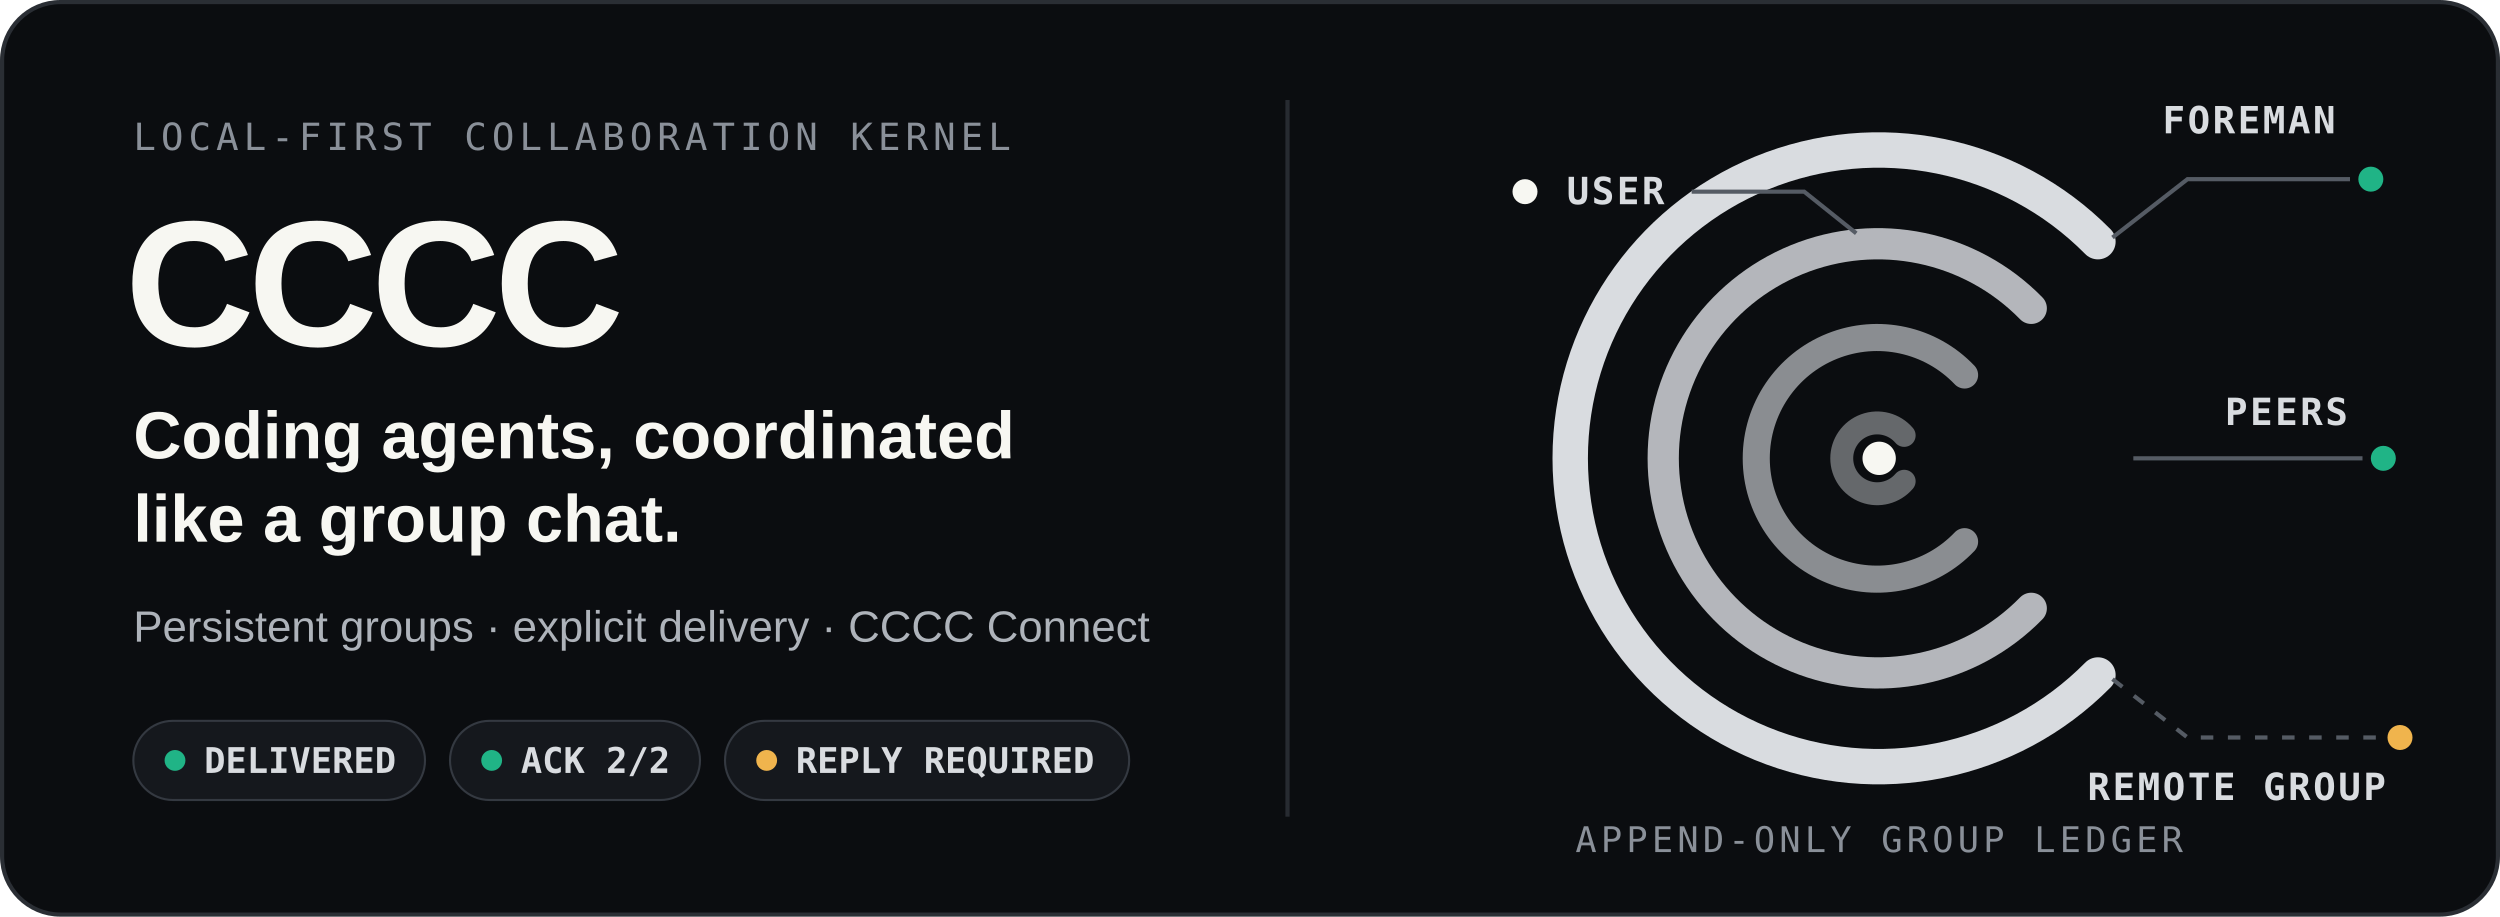
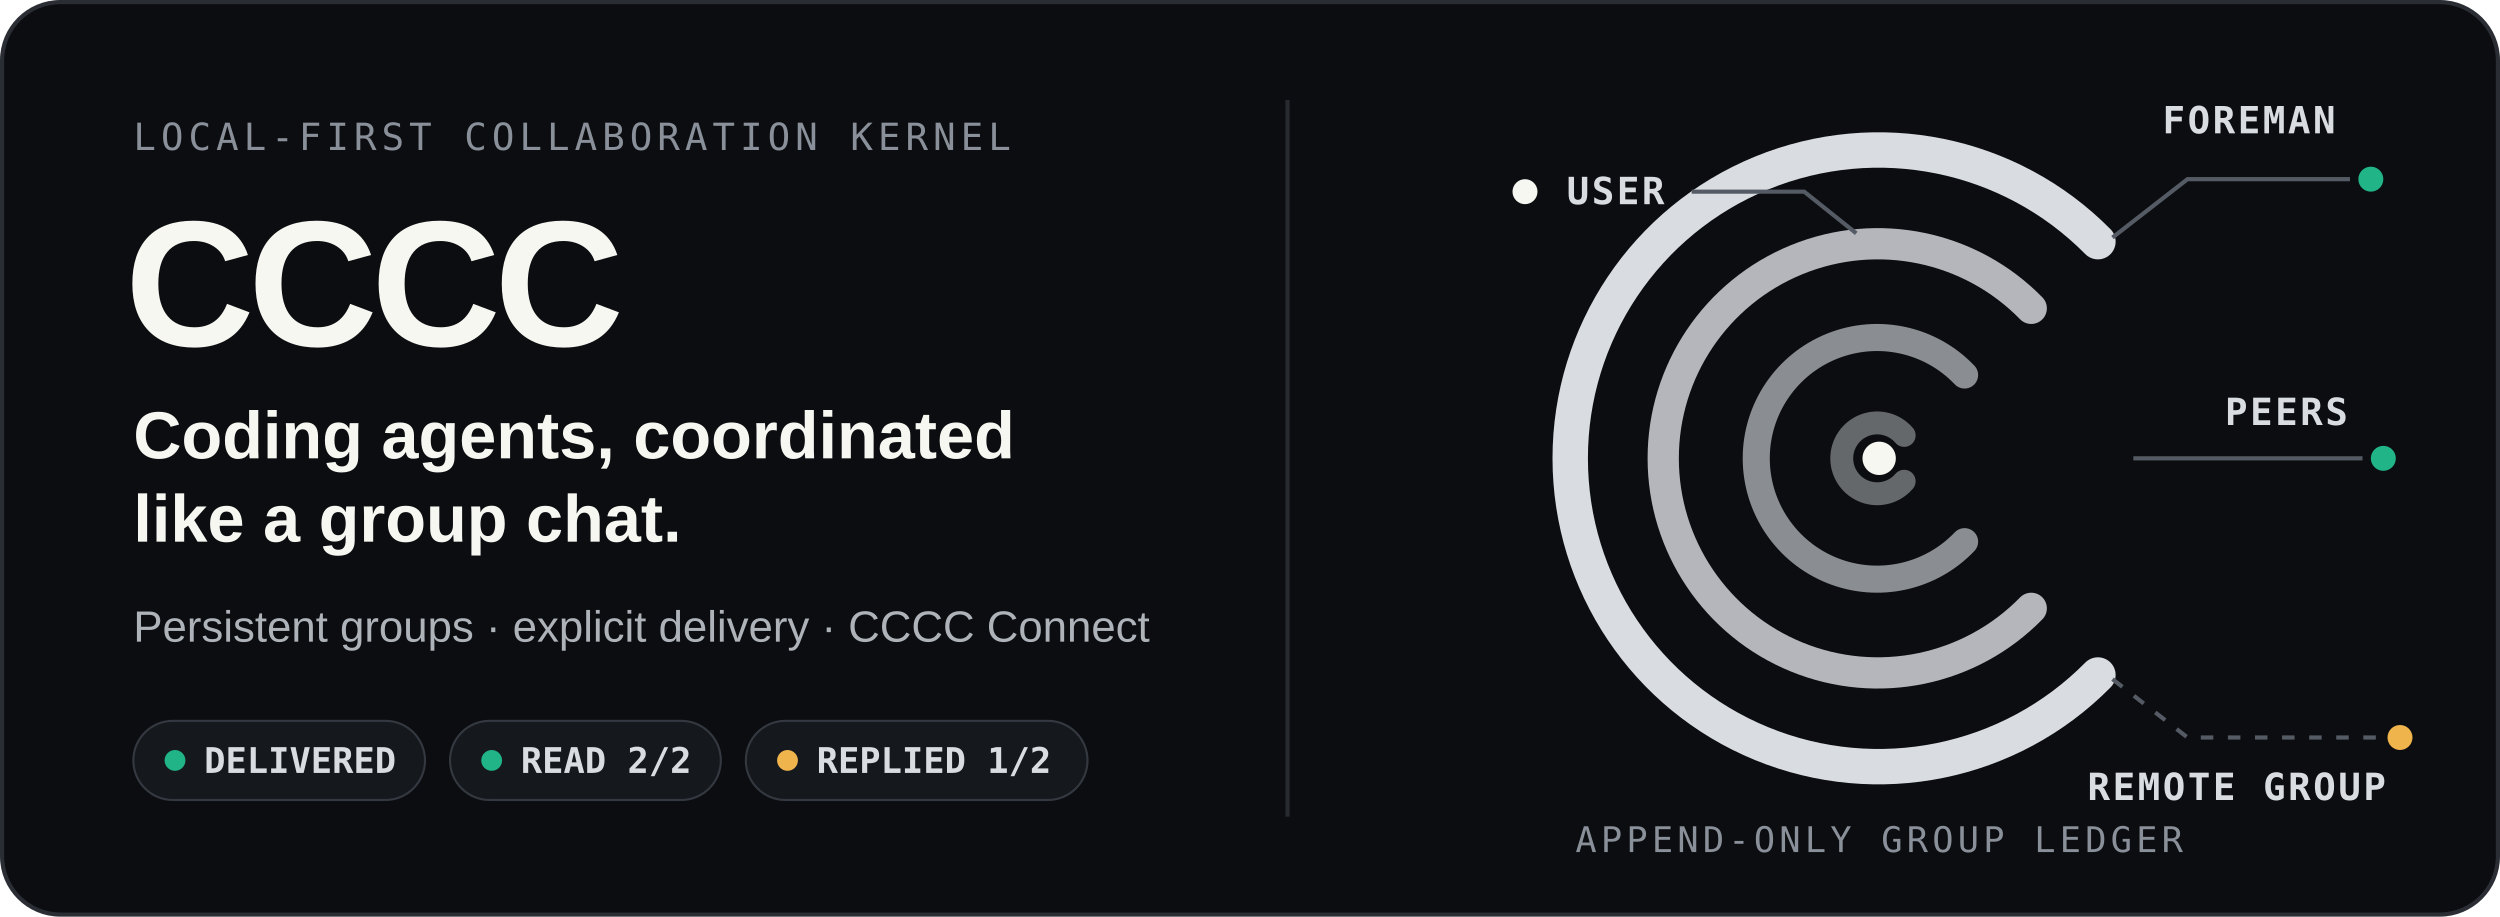
<svg xmlns="http://www.w3.org/2000/svg" width="100%" viewBox="0 0 1200 440" preserveAspectRatio="xMidYMid meet" role="img" aria-labelledby="title desc">
  <rect x="1" y="1" width="1198" height="438" rx="28" fill="#0B0D10" stroke="#2A2E34" stroke-width="2" />
  <path d="M618 48V392" stroke="#272B31" stroke-width="2" />
  <g font-family="ui-monospace, SFMono-Regular, Menlo, Consolas, monospace" font-size="18" letter-spacing="2.4" fill="#8A9099">
    <text x="64" y="72">LOCAL-FIRST COLLABORATION KERNEL</text>
  </g>
  <g font-family="-apple-system, BlinkMacSystemFont, 'Segoe UI', Arial, sans-serif">
    <text x="60" y="166" fill="#F7F7F2" font-size="86" font-weight="760" letter-spacing="-3">CCCC</text>
    <text x="64" y="220" fill="#F7F7F2" font-size="32" font-weight="650">Coding agents, coordinated</text>
    <text x="64" y="260" fill="#F7F7F2" font-size="32" font-weight="650">like a group chat.</text>
    <text x="64" y="308" fill="#AEB3BA" font-size="21">Persistent groups · explicit delivery · CCCC Connect</text>
  </g>
  <g font-family="ui-monospace, SFMono-Regular, Menlo, Consolas, monospace" font-size="17" font-weight="600">
    <g transform="translate(64 346)">
      <rect width="140" height="38" rx="19" fill="#15181D" stroke="#343941" />
      <circle cx="20" cy="19" r="5" fill="#20B486" />
      <text x="34" y="25" fill="#D9DCE0">DELIVERED</text>
    </g>
    <g transform="translate(216 346)">
-       <rect width="120" height="38" rx="19" fill="#15181D" stroke="#343941" />
+       <rect width="130" height="38" rx="19" fill="#15181D" stroke="#343941" />
      <circle cx="20" cy="19" r="5" fill="#20B486" />
-       <text x="34" y="25" fill="#D9DCE0">ACK 2/2</text>
+       <text x="34" y="25" fill="#D9DCE0">READ 2/2</text>
    </g>
-     <g transform="translate(348 346)">
-       <rect width="194" height="38" rx="19" fill="#15181D" stroke="#343941" />
+     <g transform="translate(358 346)">
+       <rect width="164" height="38" rx="19" fill="#15181D" stroke="#343941" />
      <circle cx="20" cy="19" r="5" fill="#F0B44D" />
-       <text x="34" y="25" fill="#D9DCE0">REPLY REQUIRED</text>
+       <text x="34" y="25" fill="#D9DCE0">REPLIED 1/2</text>
    </g>
  </g>
  <g fill="none" stroke="#D9DCE0" stroke-linecap="round">
    <path d="M1007 324A148 148 0 1 1 1007 116" stroke-width="17" />
    <path d="M975 292A103 103 0 1 1 975 148" stroke-width="15" opacity=".82" />
    <path d="M943 260A58 58 0 1 1 943 180" stroke-width="13" opacity=".62" />
    <path d="M914 231A17 17 0 1 1 914 209" stroke-width="11" opacity=".44" />
  </g>
  <circle cx="902" cy="220" r="8" fill="#F7F7F2" />
  <g fill="none" stroke="#555B64" stroke-width="2">
    <path d="M812 92H866L891 112" />
    <path d="M1014 114L1050 86H1128" />
    <path d="M1024 220H1134" />
    <path d="M1014 326L1050 354H1142" stroke-dasharray="6 7" />
  </g>
  <g font-family="ui-monospace, SFMono-Regular, Menlo, Consolas, monospace" font-size="18" font-weight="650" letter-spacing="1.2">
    <circle cx="732" cy="92" r="6" fill="#F7F7F2" />
    <text x="752" y="98" fill="#D9DCE0">USER</text>
    <circle cx="1138" cy="86" r="6" fill="#20B486" />
    <text x="1038" y="64" fill="#D9DCE0">FOREMAN</text>
    <circle cx="1144" cy="220" r="6" fill="#20B486" />
    <text x="1068" y="204" fill="#D9DCE0">PEERS</text>
    <circle cx="1152" cy="354" r="6" fill="#F0B44D" />
    <text x="1002" y="384" fill="#D9DCE0">REMOTE GROUP</text>
  </g>
  <g font-family="ui-monospace, SFMono-Regular, Menlo, Consolas, monospace" text-anchor="middle">
    <text x="902" y="409" fill="#8A9099" font-size="17" letter-spacing="2">APPEND-ONLY GROUP LEDGER</text>
  </g>
</svg>
